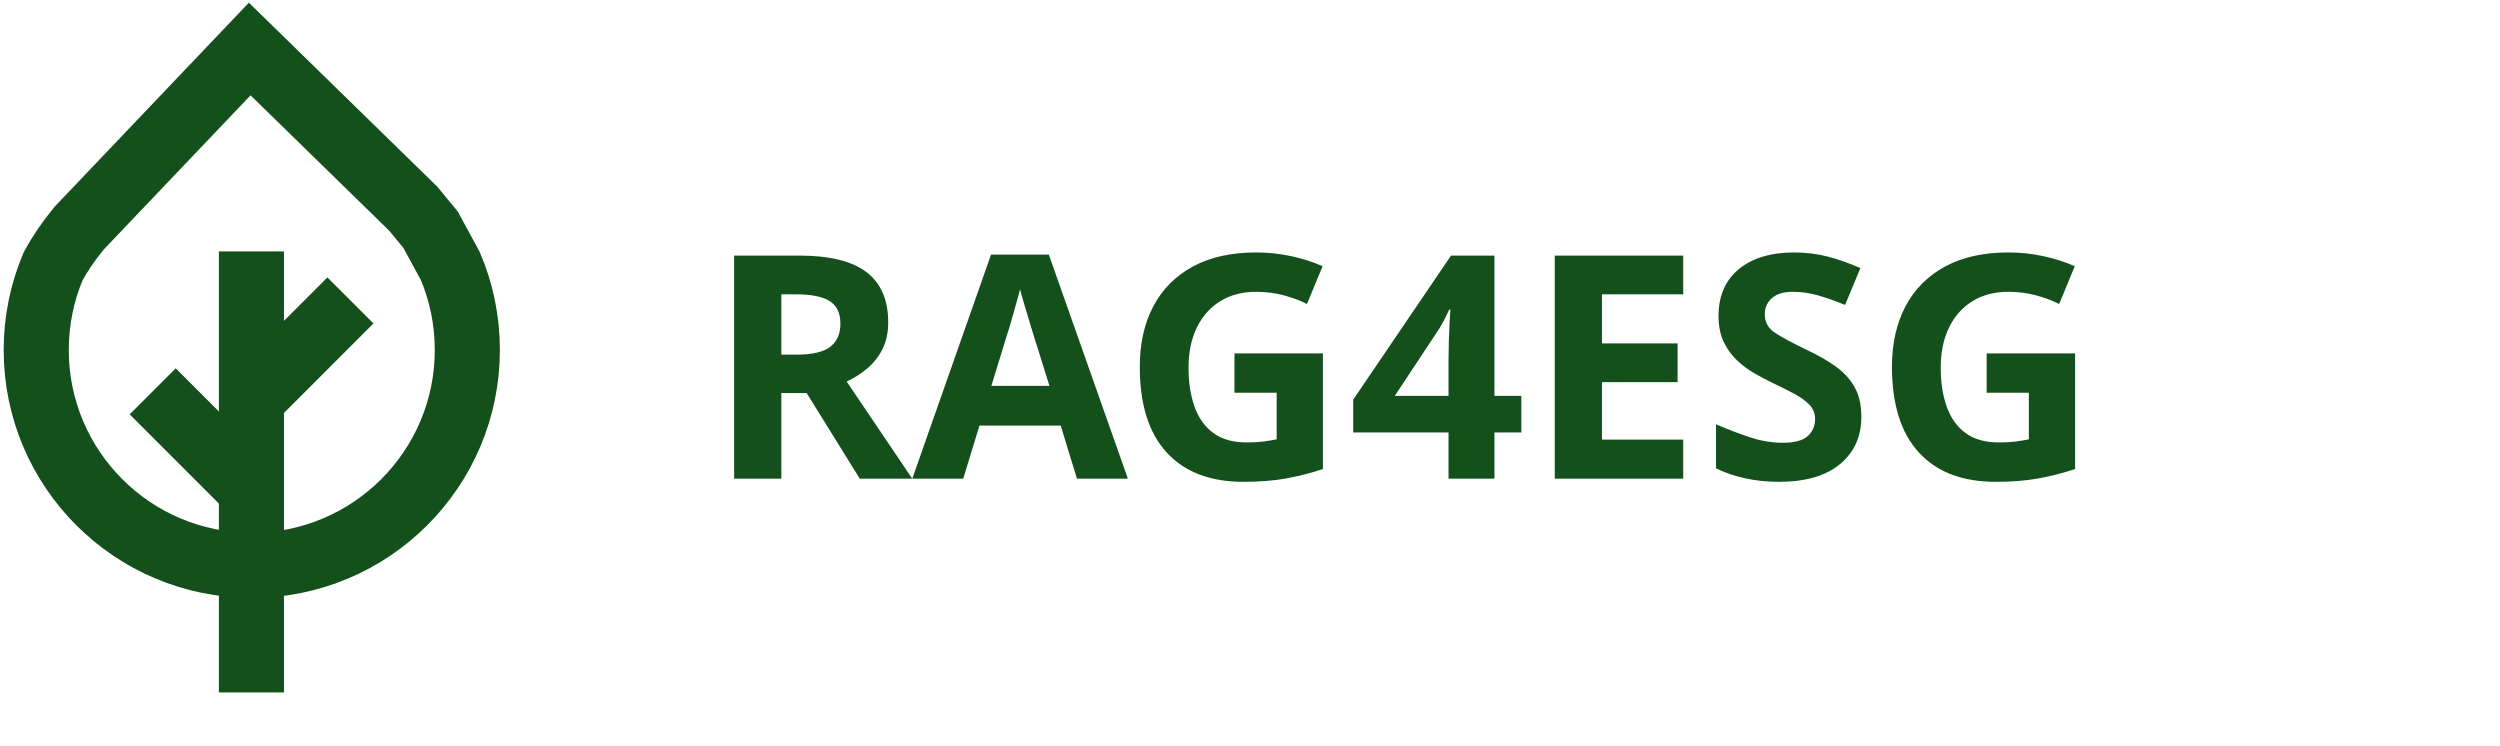
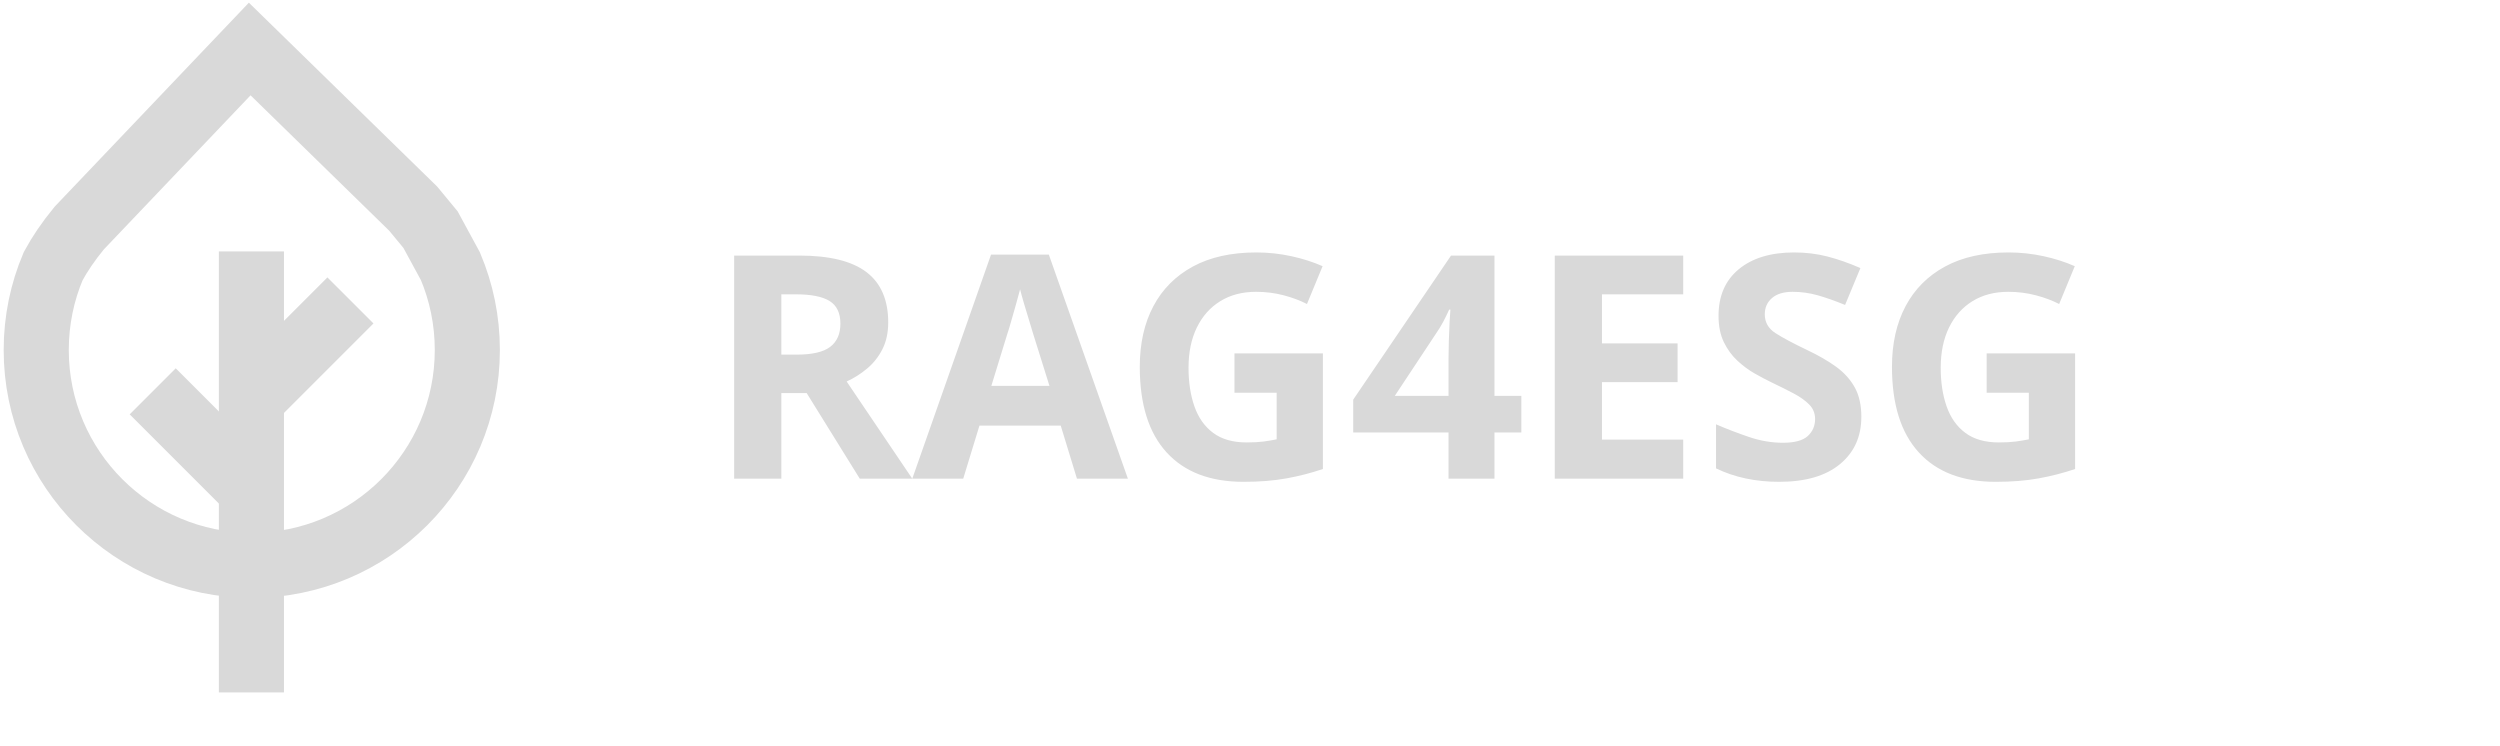
<svg xmlns="http://www.w3.org/2000/svg" width="3520" height="1049" xml:space="preserve" overflow="hidden">
  <g transform="translate(-563 -128)">
    <g>
-       <path id="leaf-outer" d="M914.597 197 1144.73 421.717 1169.17 451.307 1193.56 496.195 1197.15 502.807C1212.51 539.079 1221 578.958 1221 620.819 1221 788.261 1085.12 924 917.5 924 749.882 924 614 788.261 614 620.819 614 578.958 622.492 539.079 637.851 502.807 647.179 485.64 658.679 468.473 674.522 449.138L914.597 197Z" stroke="#13501B" stroke-width="91.667" stroke-linecap="butt" stroke-linejoin="miter" stroke-miterlimit="8" stroke-opacity="1" fill="none" fill-rule="evenodd" />
-       <path id="leaf-stem" d="M917 482 917 1102.92" stroke="#13501B" stroke-width="91.667" stroke-linecap="butt" stroke-linejoin="miter" stroke-miterlimit="8" stroke-opacity="1" fill="none" fill-rule="evenodd" />
-       <path id="leaf-vein-1" d="M778 679 917.399 818.4" stroke="#13501B" stroke-width="91.667" stroke-linecap="butt" stroke-linejoin="miter" stroke-miterlimit="8" stroke-opacity="1" fill="none" fill-rule="evenodd" />
-       <path id="leaf-vein-2" d="M1056.4 551 917 690.4" stroke="#13501B" stroke-width="91.667" stroke-linecap="butt" stroke-linejoin="miter" stroke-miterlimit="8" stroke-opacity="1" fill="none" fill-rule="evenodd" />
-       <text id="logo-text" fill="#13501B" fill-opacity="1" font-family="Montserrat Black,Montserrat Black_MSFontService,sans-serif" font-style="normal" font-variant="normal" font-weight="900" font-stretch="normal" font-size="440" text-anchor="start" direction="ltr" writing-mode="lr-tb" unicode-bidi="normal" text-decoration="none" transform="matrix(1 0 0 1 1557.09 802)">RAG4ESG</text>
+       <path d="M914.597 197 1144.73 421.717 1169.17 451.307 1193.56 496.195 1197.15 502.807C1212.51 539.079 1221 578.958 1221 620.819 1221 788.261 1085.12 924 917.5 924 749.882 924 614 788.261 614 620.819 614 578.958 622.492 539.079 637.851 502.807 647.179 485.64 658.679 468.473 674.522 449.138L914.597 197Z" stroke="#D9D9D9" stroke-width="91.667" stroke-linecap="butt" stroke-linejoin="miter" stroke-miterlimit="8" stroke-opacity="1" fill="none" fill-rule="evenodd" />
+       <path d="M917 482 917 1102.92" stroke="#D9D9D9" stroke-width="91.667" stroke-linecap="butt" stroke-linejoin="miter" stroke-miterlimit="8" stroke-opacity="1" fill="none" fill-rule="evenodd" />
+       <path d="M778 679 917.399 818.4" stroke="#D9D9D9" stroke-width="91.667" stroke-linecap="butt" stroke-linejoin="miter" stroke-miterlimit="8" stroke-opacity="1" fill="none" fill-rule="evenodd" />
+       <path d="M1056.4 551 917 690.4" stroke="#D9D9D9" stroke-width="91.667" stroke-linecap="butt" stroke-linejoin="miter" stroke-miterlimit="8" stroke-opacity="1" fill="none" fill-rule="evenodd" />
+       <text fill="#D9D9D9" fill-opacity="1" font-family="Montserrat Black,Montserrat Black_MSFontService,sans-serif" font-style="normal" font-variant="normal" font-weight="900" font-stretch="normal" font-size="440" text-anchor="start" direction="ltr" writing-mode="lr-tb" unicode-bidi="normal" text-decoration="none" transform="matrix(1 0 0 1 1557.09 802)">RAG4ESG</text>
    </g>
  </g>
</svg>
